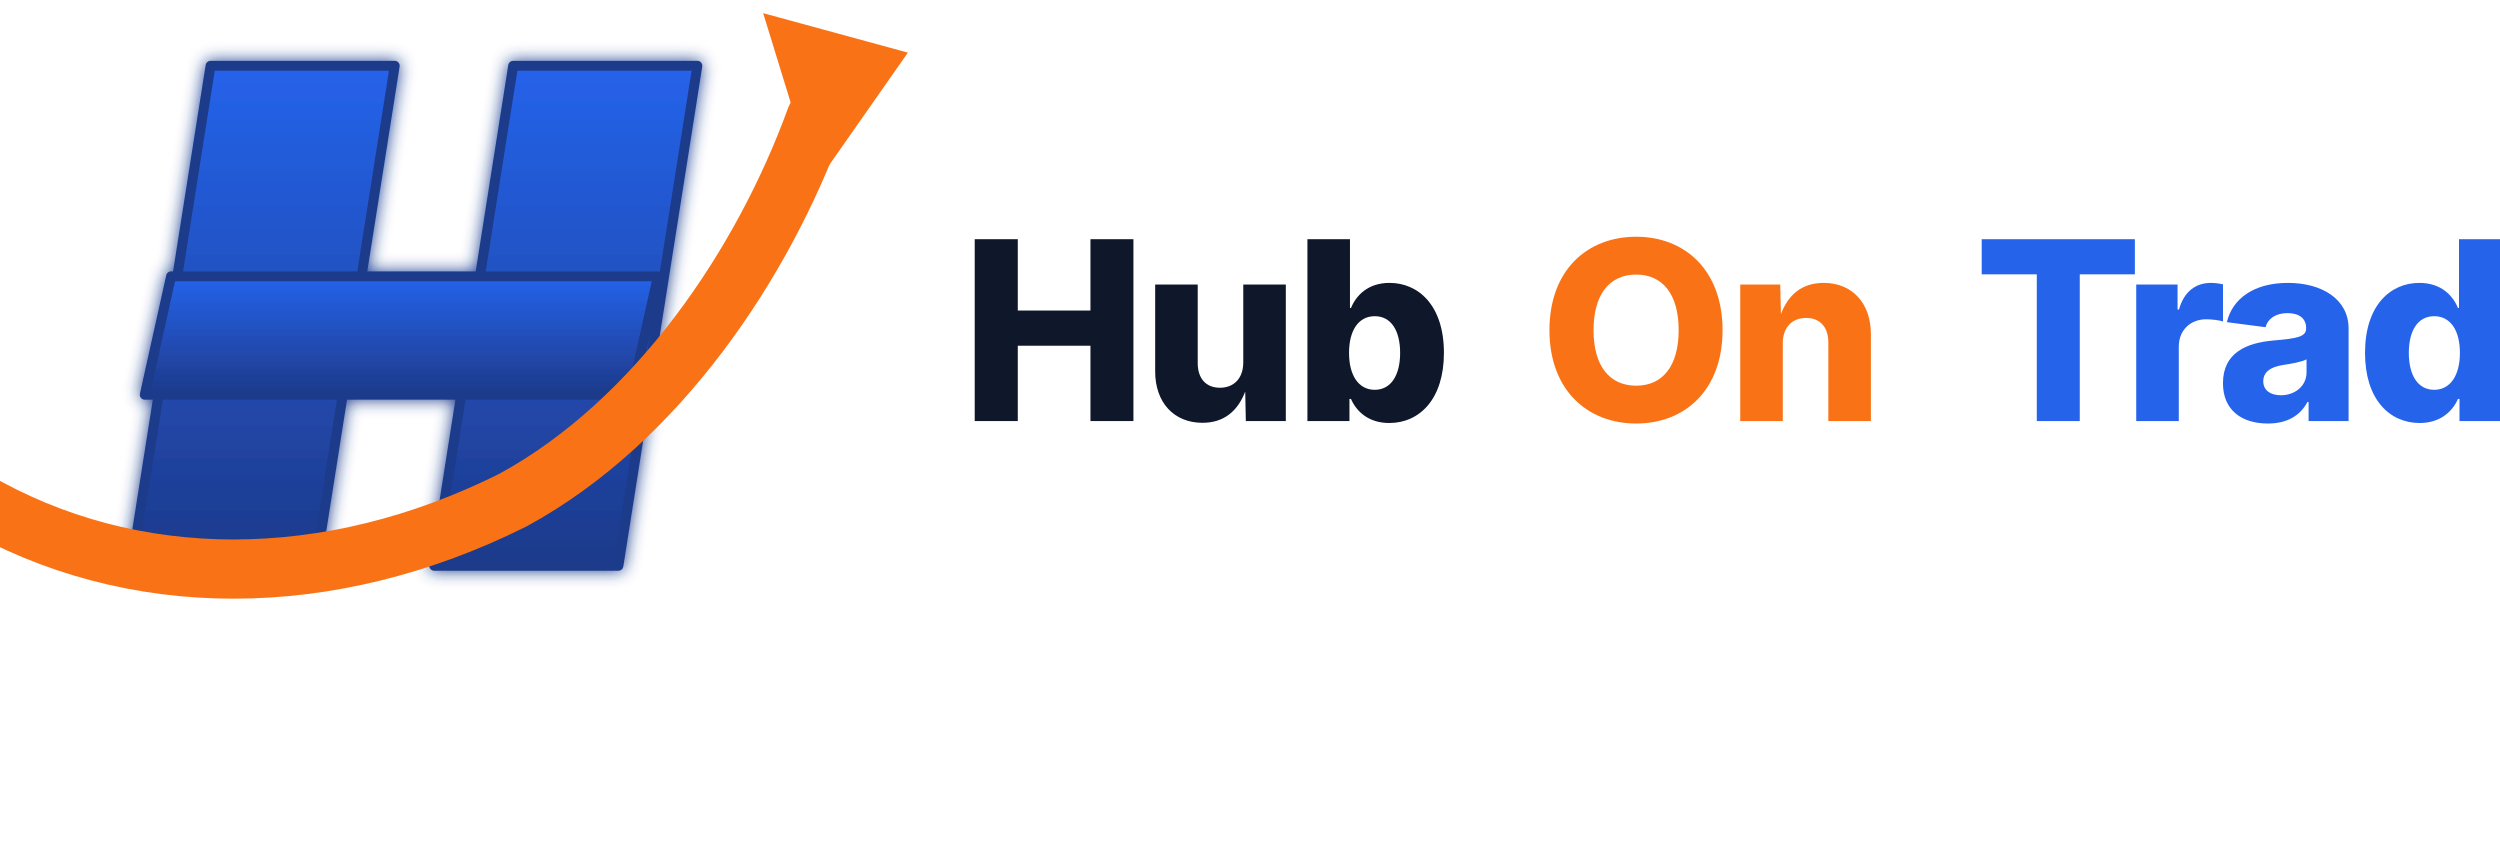
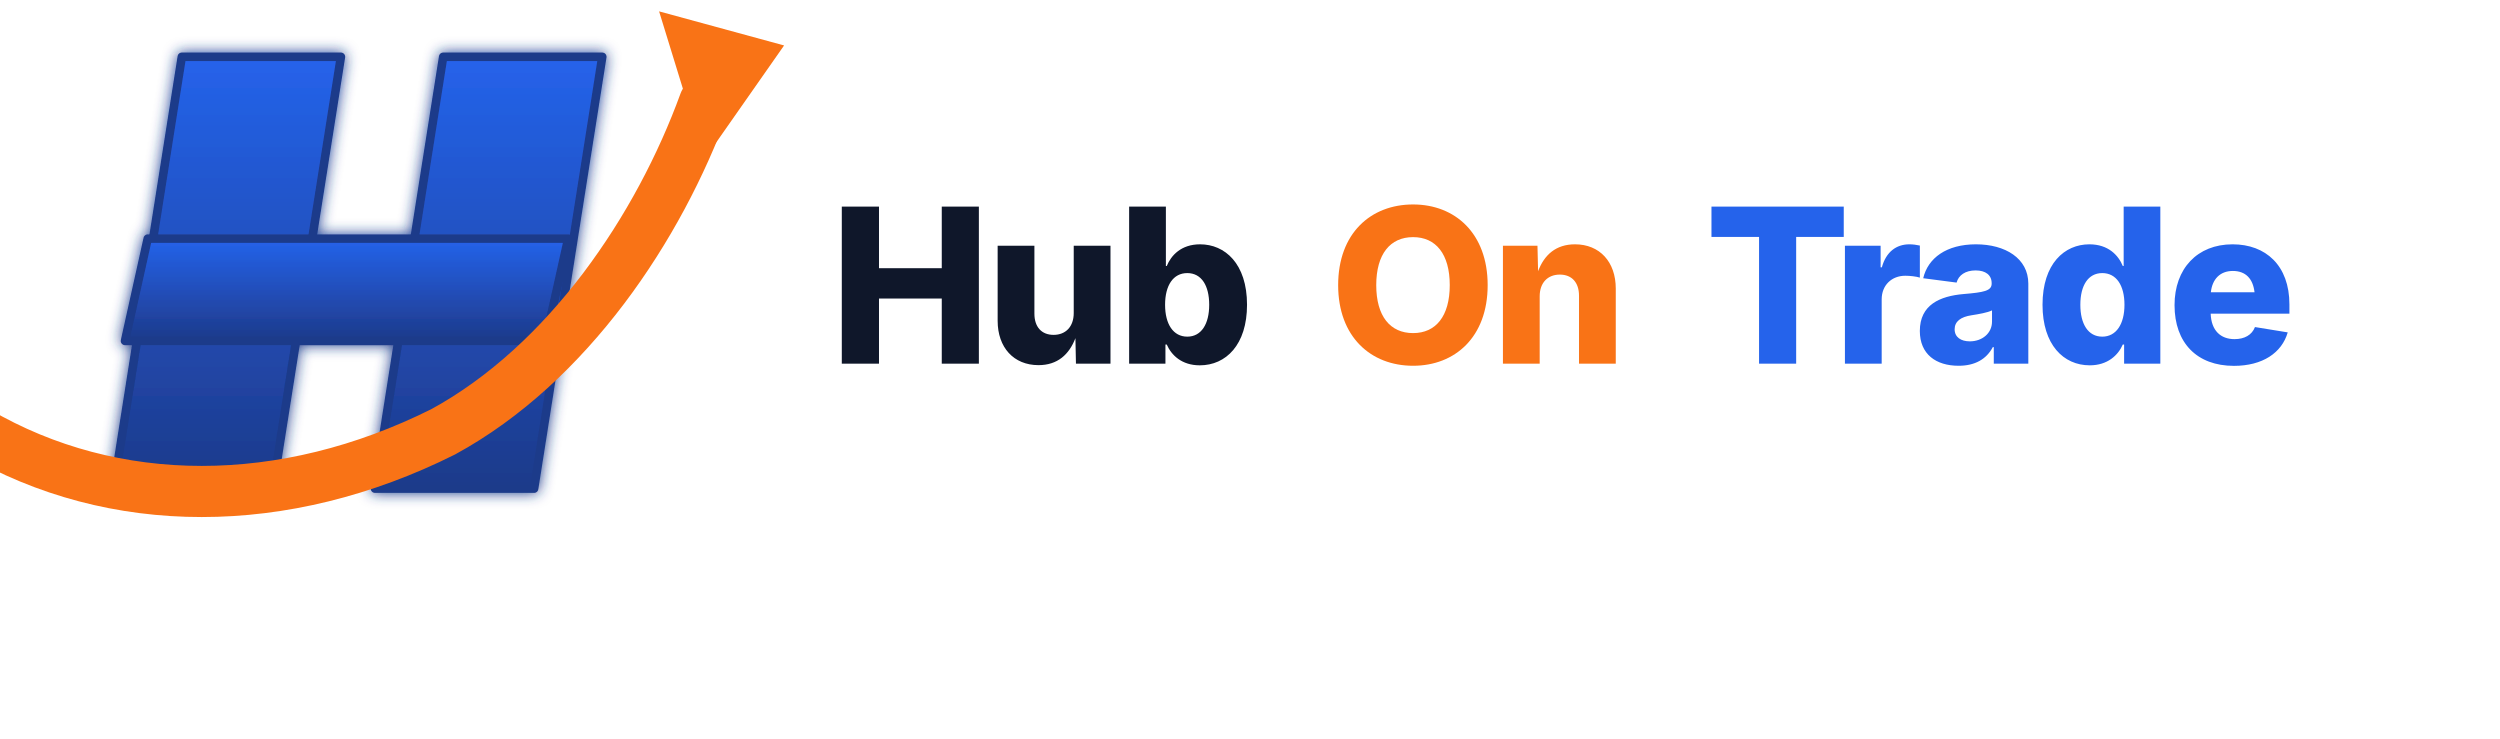
- <svg xmlns="http://www.w3.org/2000/svg" viewBox="0 0 380 130" role="img" aria-label="HubOnTrade">
+ <svg xmlns="http://www.w3.org/2000/svg" viewBox="0 0 440 130" role="img" aria-label="HubOnTrade">
  <defs>
    <linearGradient id="hubBlue" x1="0%" y1="0%" x2="0%" y2="100%">
      <stop offset="0%" stop-color="#2563EB" />
      <stop offset="100%" stop-color="#1E3A8A" />
    </linearGradient>
    <filter id="hubGlow" x="-20%" y="-20%" width="140%" height="140%">
      <feGaussianBlur stdDeviation="1.2" result="blur" />
      <feMerge>
        <feMergeNode in="blur" />
        <feMergeNode in="SourceGraphic" />
      </feMerge>
    </filter>
  </defs>
  <g transform="translate(2, 4)" filter="url(#hubGlow)">
    <path d="M30,6 L58,6 L46,82 L18,82 Z" fill="url(#hubBlue)" stroke="#1E3A8A" stroke-width="1.5" stroke-linejoin="round" />
    <path d="M76,6 L104,6 L92,82 L64,82 Z" fill="url(#hubBlue)" stroke="#1E3A8A" stroke-width="1.5" stroke-linejoin="round" />
    <path d="M24,38 L98,38 L94,56 L20,56 Z" fill="url(#hubBlue)" stroke="#1E3A8A" stroke-width="1.5" stroke-linejoin="round" />
  </g>
  <g>
    <path d="M-4,76 C20,90 50,90 78,76 C100,64 116,40 124,18" fill="none" stroke="#F97316" stroke-width="9" stroke-linecap="round" />
    <path d="M116,2 L138,8 L124,28 Z" fill="#F97316" />
  </g>
  <g font-family="'Poppins', 'Inter', system-ui, sans-serif" font-weight="800" font-size="38" letter-spacing="-1">
    <text x="146" y="64" fill="#0F172A">Hub</text>
    <text x="234" y="64" fill="#F97316">On</text>
    <text x="300" y="64" fill="#2563EB">Trade</text>
  </g>
</svg>
